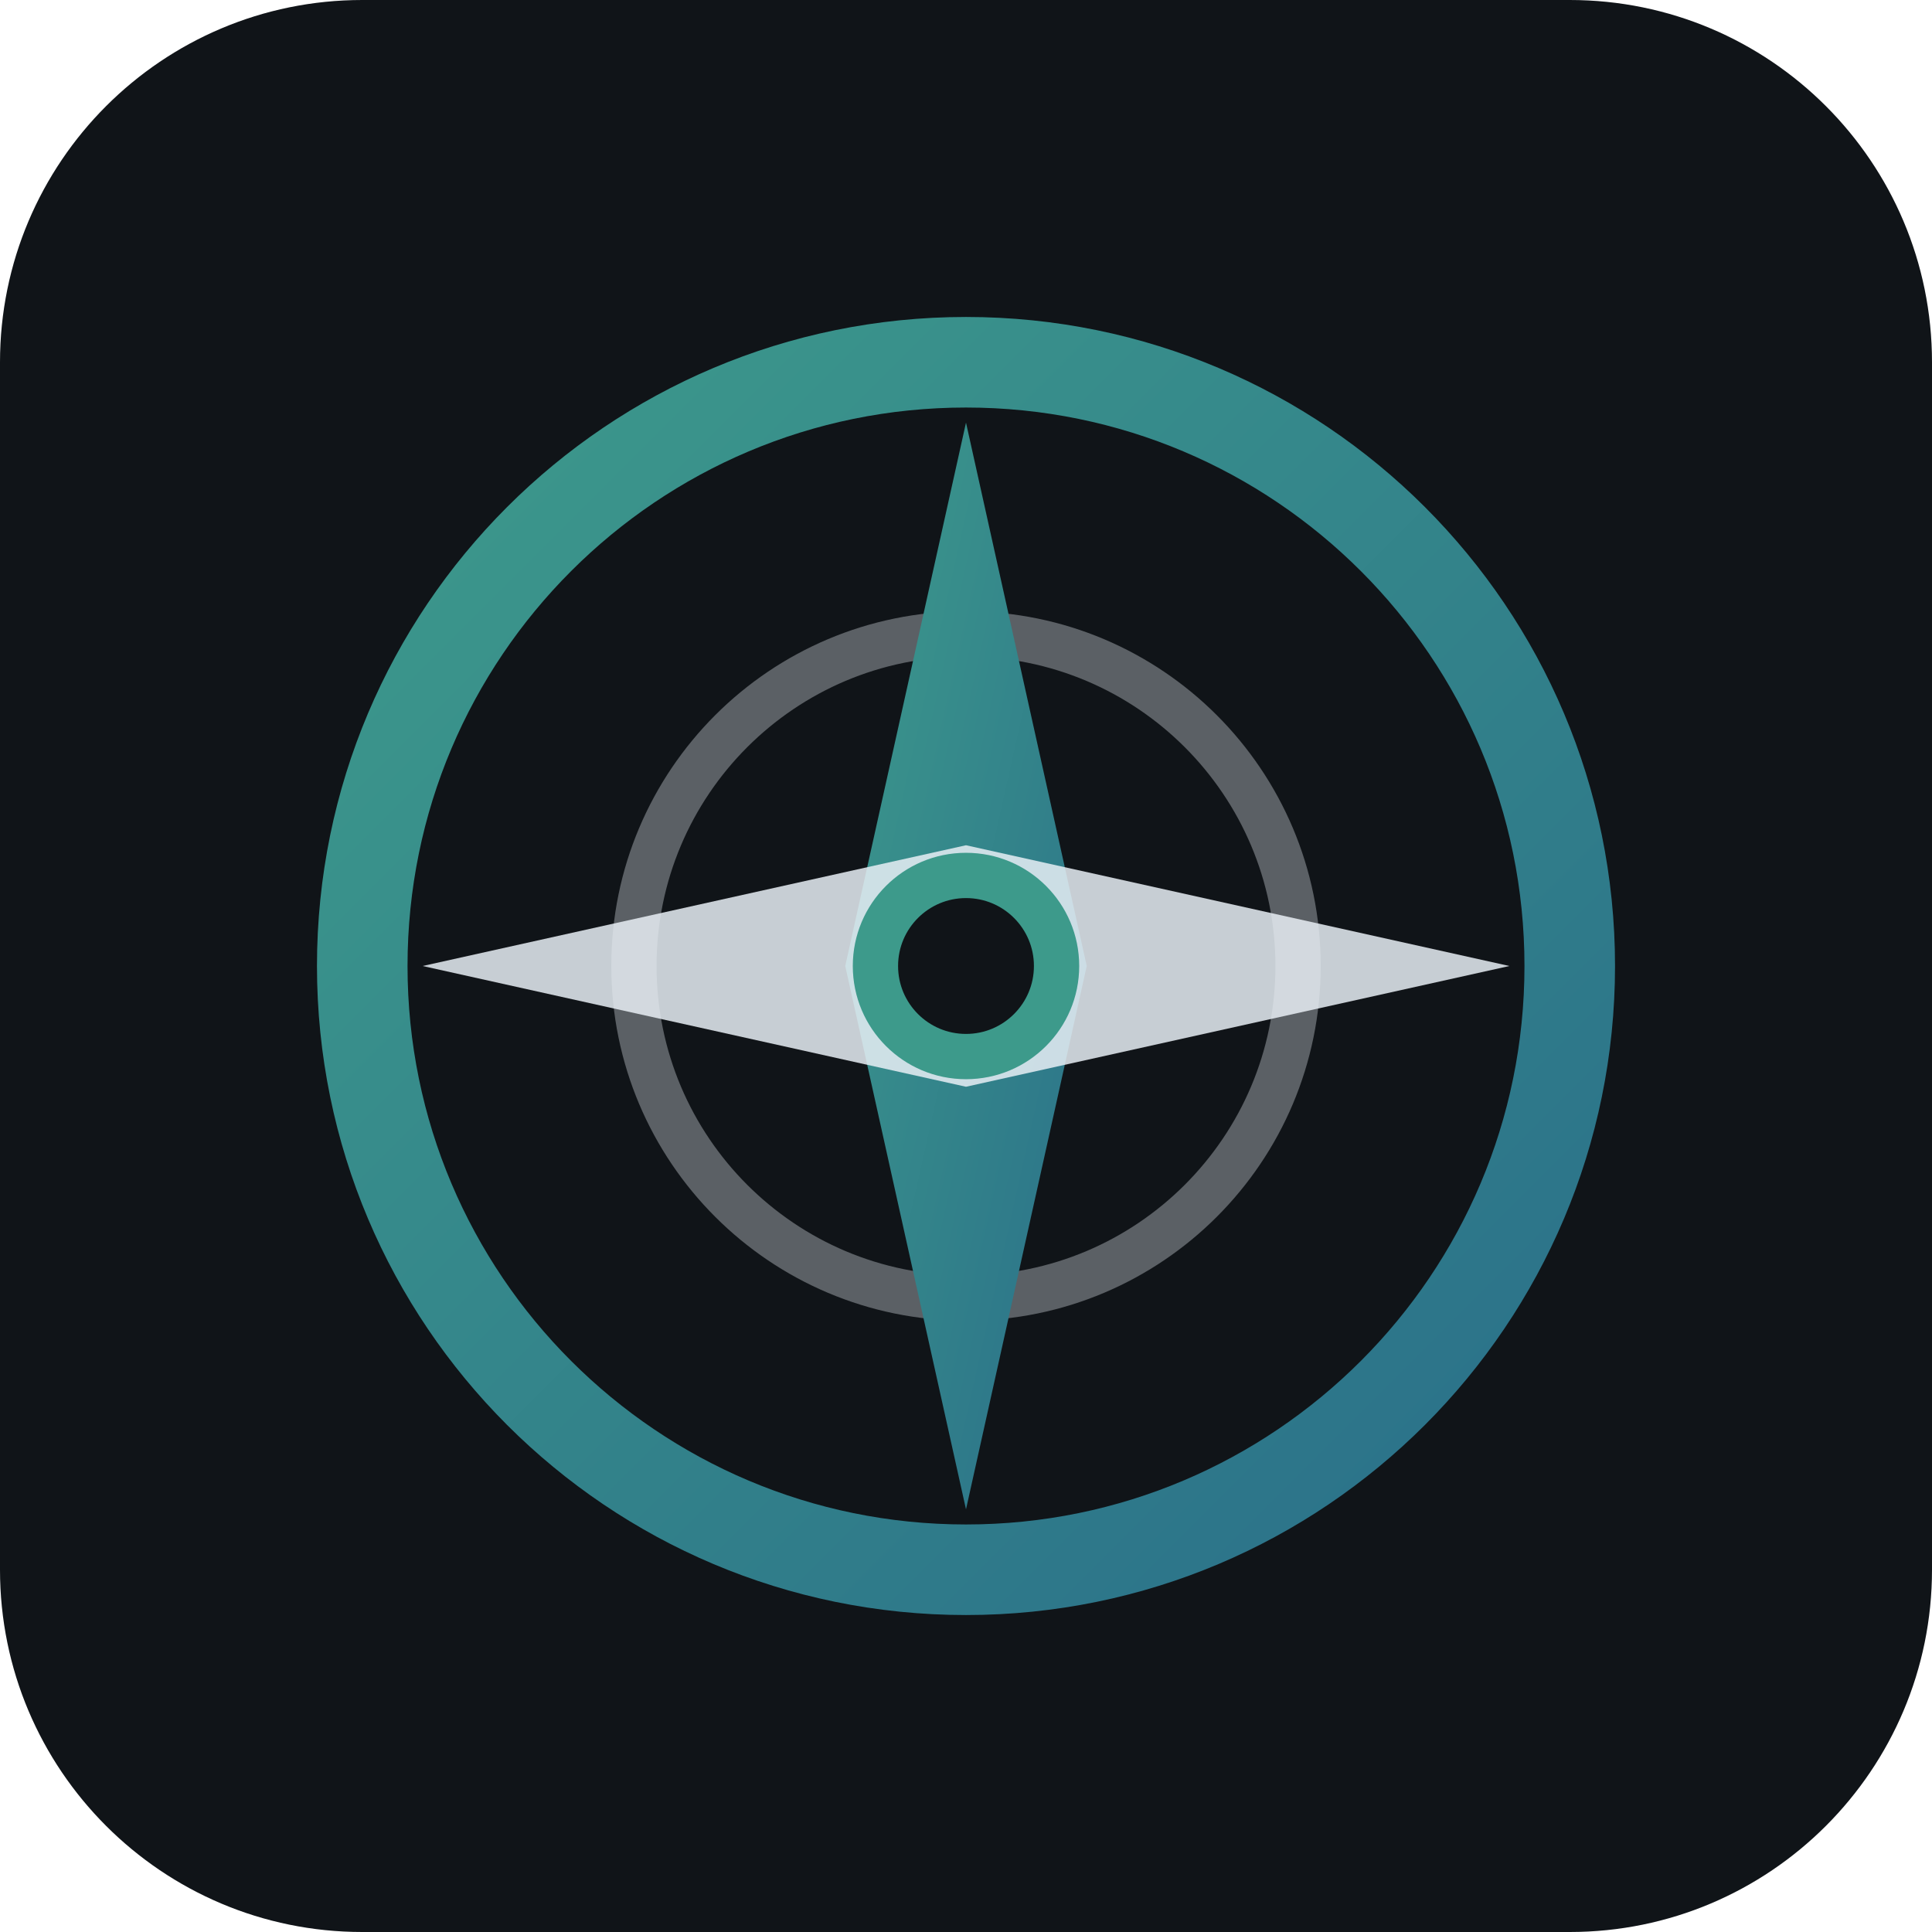
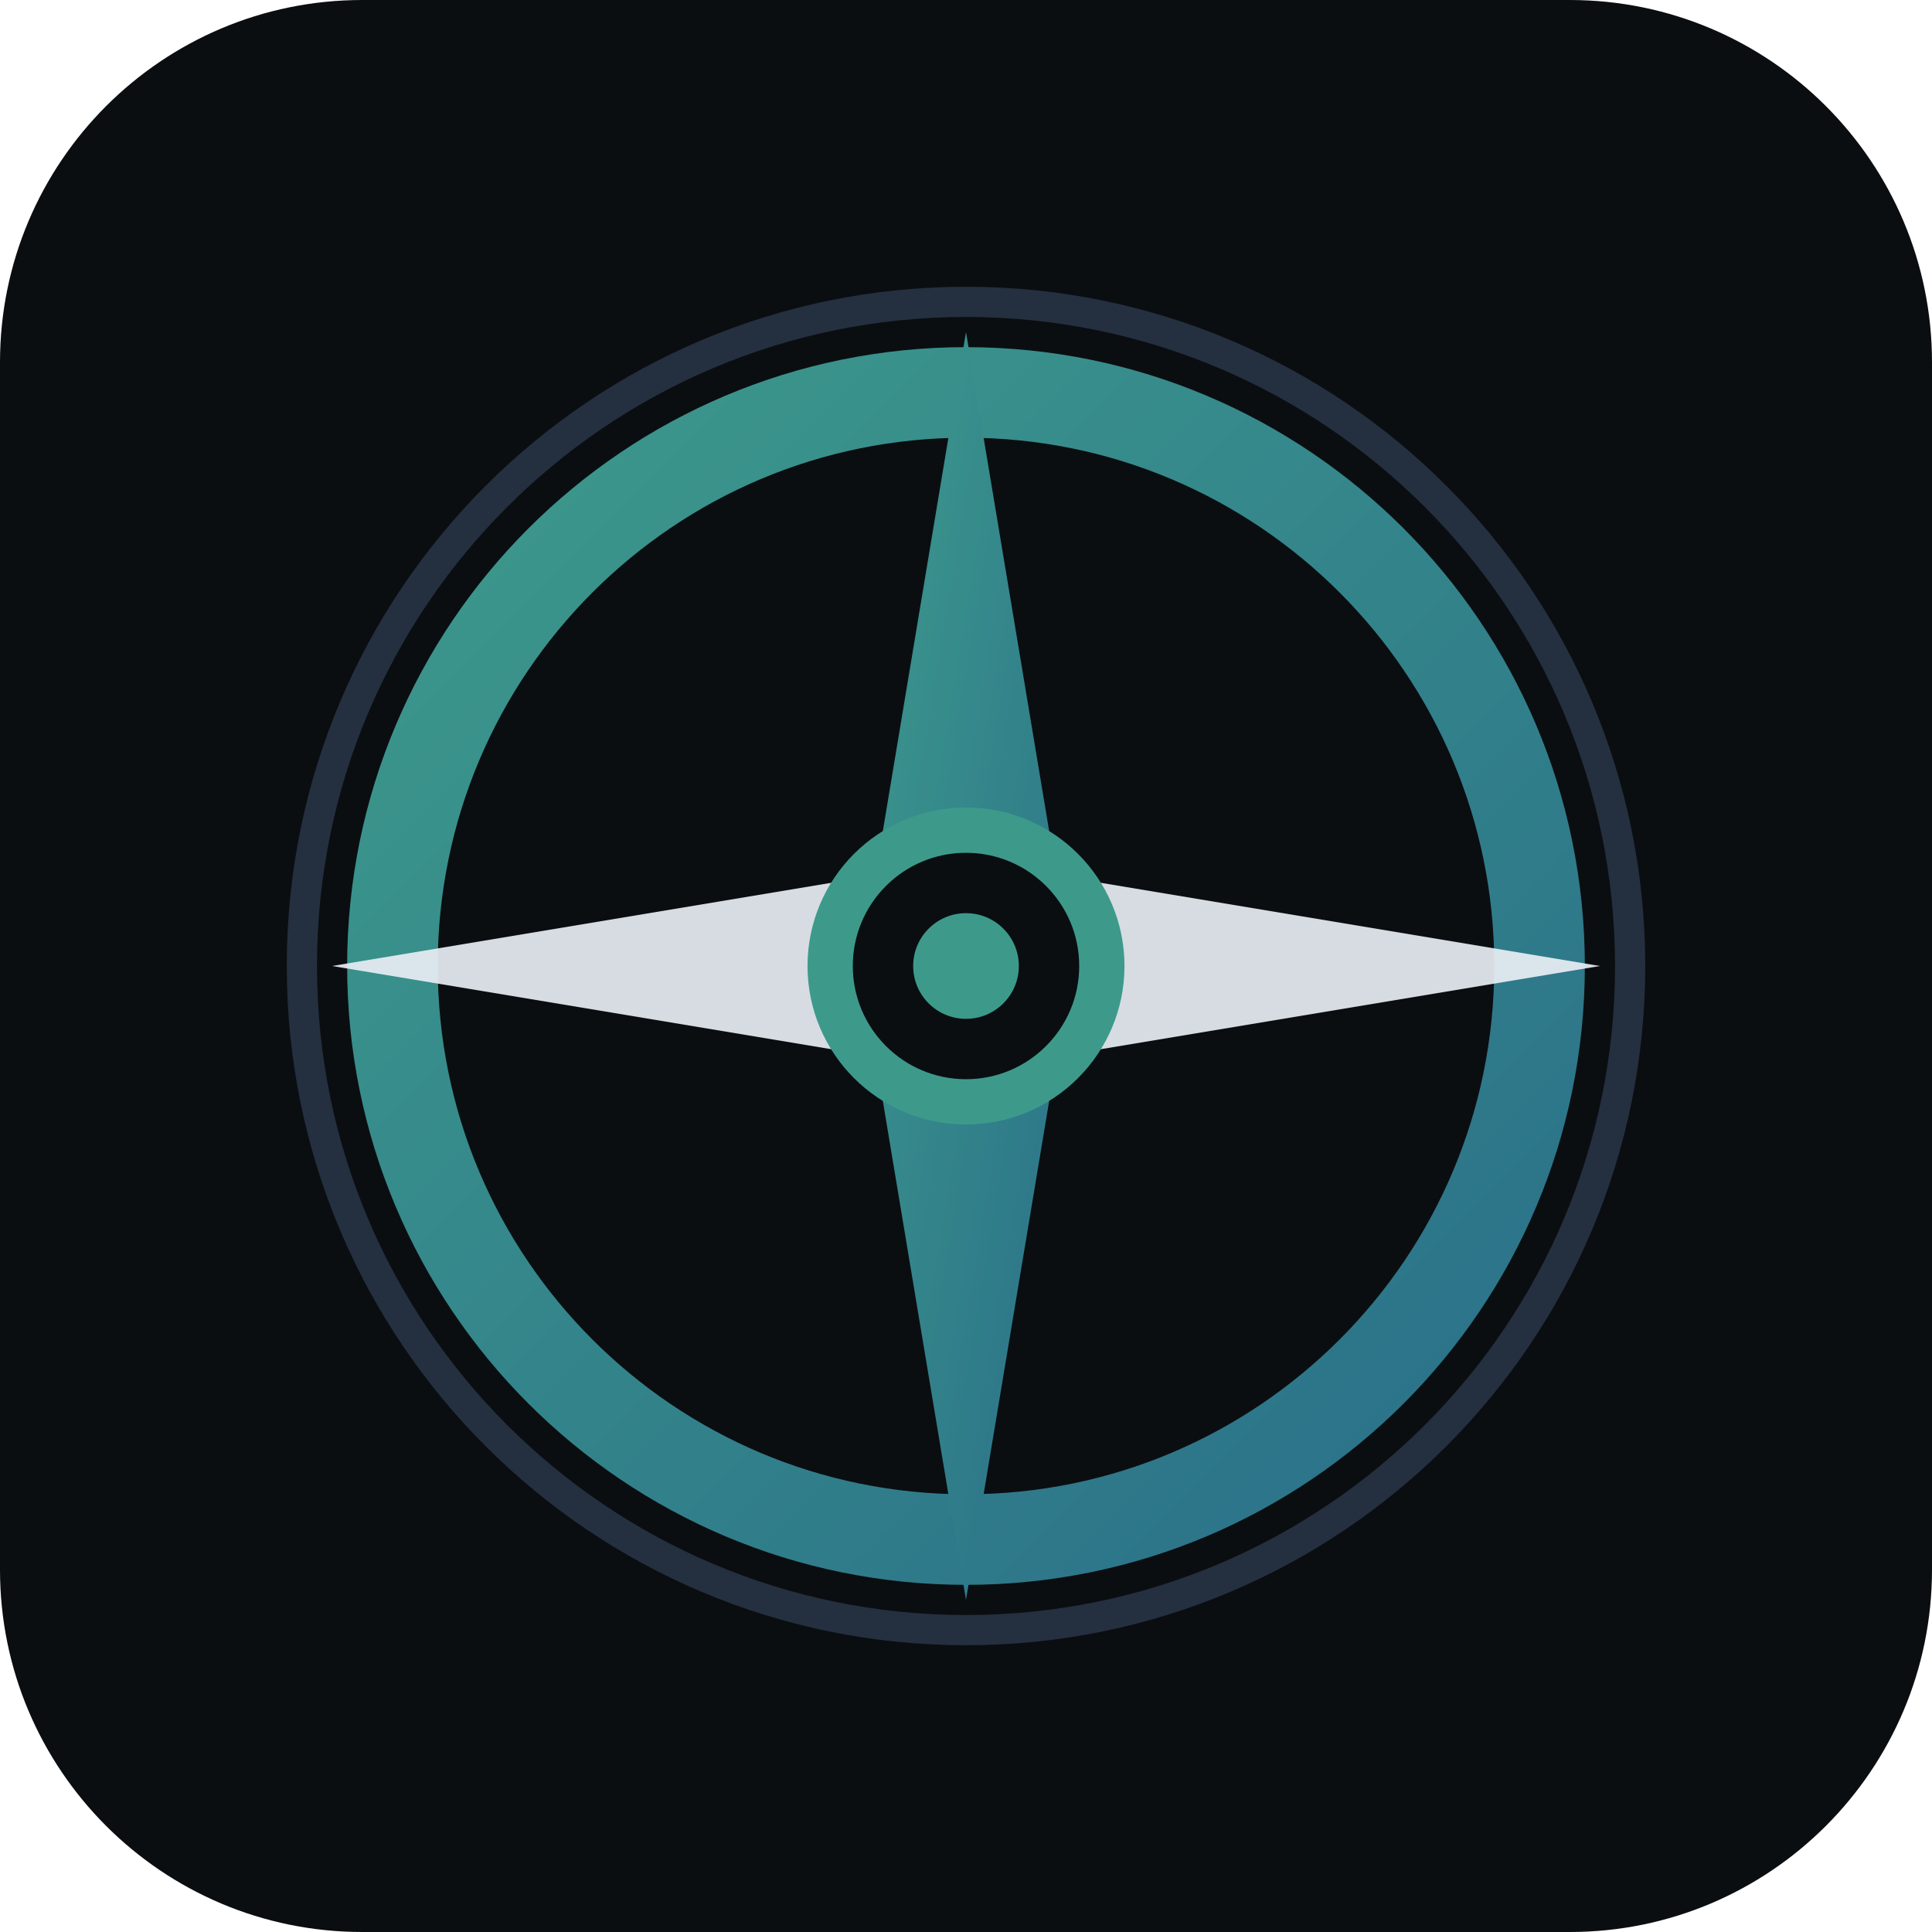
- <svg xmlns="http://www.w3.org/2000/svg" viewBox="0 0 128 128" role="img" aria-label="Kraftverk mark">
+ <svg xmlns="http://www.w3.org/2000/svg" viewBox="0 0 128 128" role="img" aria-label="Kraftverk">
  <defs>
    <linearGradient id="g" x1="0" y1="0" x2="1" y2="1">
      <stop offset="0%" stop-color="#3d9a8b" />
      <stop offset="100%" stop-color="#2a6f8a" />
    </linearGradient>
  </defs>
-   <rect width="128" height="128" rx="24" fill="#101418" />
-   <circle cx="64" cy="64" r="40" fill="none" stroke="url(#g)" stroke-width="6" />
-   <circle cx="64" cy="64" r="22" fill="none" stroke="#e8eef4" stroke-width="3" opacity="0.35" />
-   <path d="M64 28 L72 64 L64 100 L56 64 Z" fill="url(#g)" />
-   <path d="M28 64 L64 56 L100 64 L64 72 Z" fill="#e8eef4" opacity="0.85" />
-   <circle cx="64" cy="64" r="6" fill="#101418" stroke="#3d9a8b" stroke-width="3" />
+   <rect width="128" height="128" rx="24" fill="#0b0e11" />
+   <circle cx="64" cy="64" r="44" fill="none" stroke="#243040" stroke-width="2" />
+   <circle cx="64" cy="64" r="38" fill="none" stroke="url(#g)" stroke-width="6" />
+   <path d="M64 22 L71 64 L64 106 L57 64 Z" fill="url(#g)" />
+   <path d="M22 64 L64 57 L106 64 L64 71 Z" fill="#e8eef4" opacity="0.92" />
+   <circle cx="64" cy="64" r="9" fill="#0b0e11" stroke="#3d9a8b" stroke-width="3" />
+   <circle cx="64" cy="64" r="3.5" fill="#3d9a8b" />
</svg>
